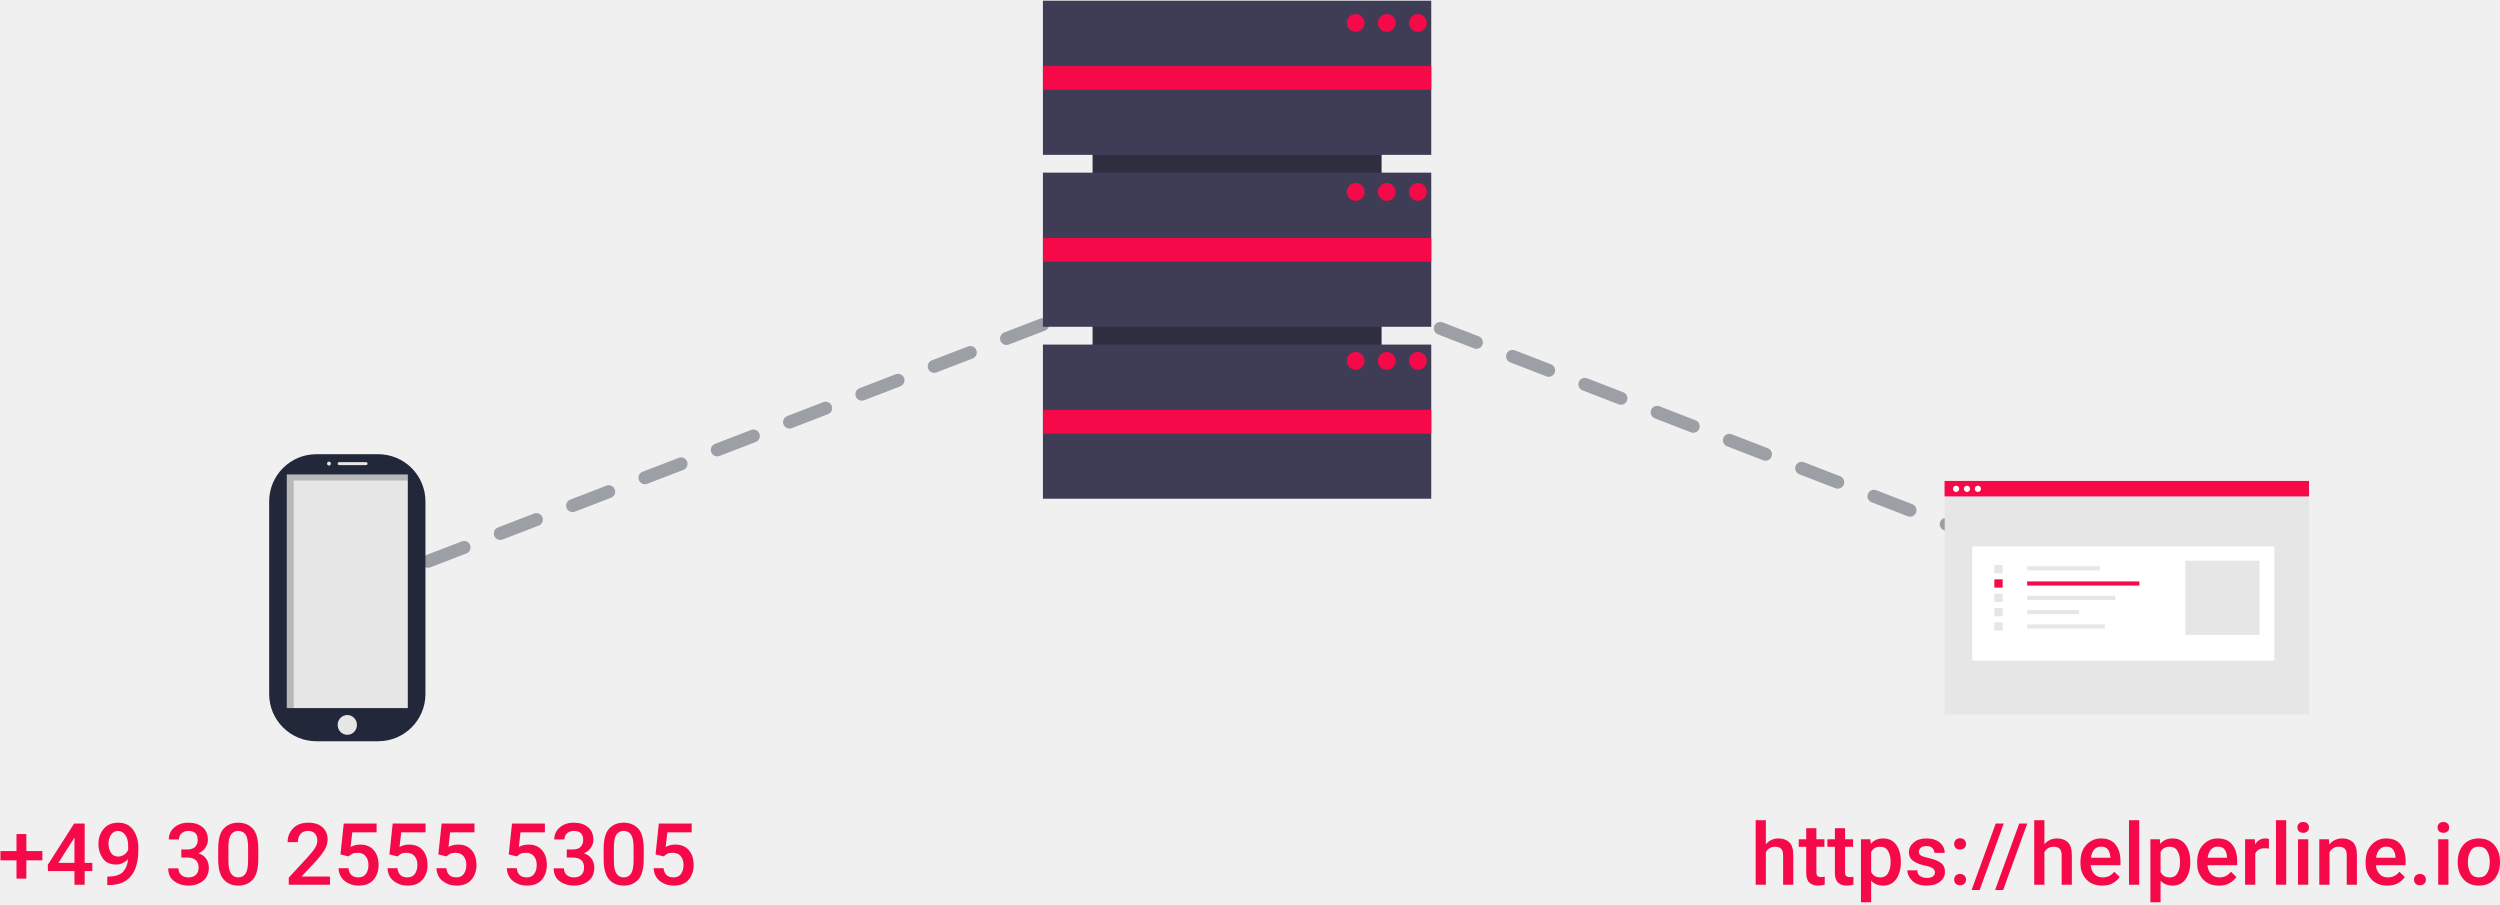
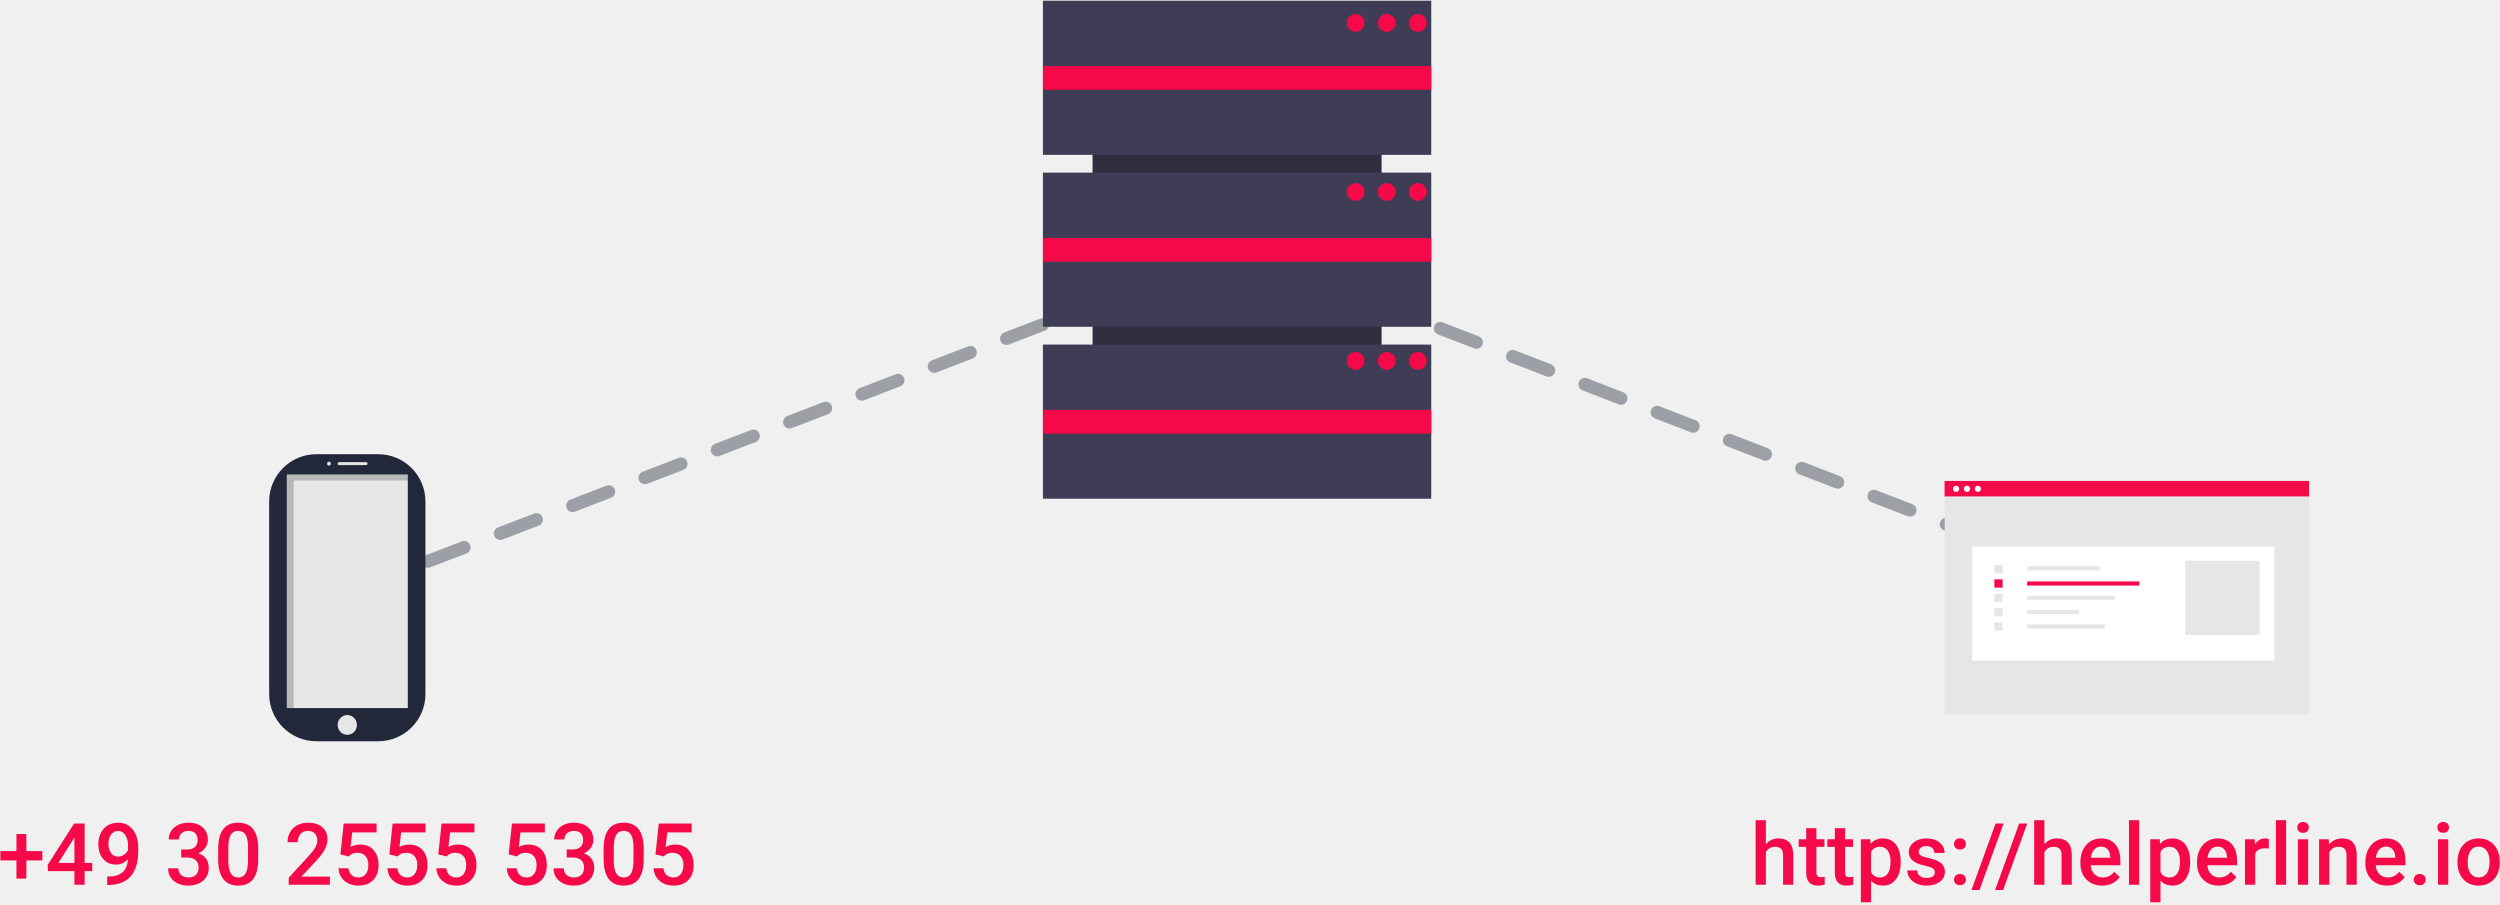
<svg xmlns="http://www.w3.org/2000/svg" width="100%" height="100%" viewBox="0 0 871 315" version="1.1" xml:space="preserve" style="fill-rule:evenodd;clip-rule:evenodd;stroke-linecap:round;stroke-linejoin:round;stroke-miterlimit:1.5;">
  <g id="Drawing_Tech_Setup">
    <path d="M741,207l-310,-120l-310,119.391" style="fill:none;stroke:#222739;stroke-opacity:0.4;stroke-width:4.5px;stroke-dasharray:13.5,13.5,0,0;" />
    <g>
      <path d="M481.348,139.671l0,-135.293l-100.696,0l0,135.293l100.696,0Z" style="fill:#2f2e41;" />
      <rect x="363.354" y="0.247" width="135.293" height="53.704" style="fill:#3f3d56;" />
      <rect x="363.354" y="60.148" width="135.293" height="53.704" style="fill:#3f3d56;" />
      <rect x="363.354" y="120.049" width="135.293" height="53.704" style="fill:#3f3d56;" />
      <rect x="363.354" y="23.018" width="135.293" height="8.262" style="fill:#f60948;" />
      <rect x="363.354" y="82.919" width="135.293" height="8.262" style="fill:#f60948;" />
      <rect x="363.354" y="142.819" width="135.293" height="8.262" style="fill:#f60948;" />
      <circle cx="472.311" cy="7.993" r="3.098" style="fill:#f60948;" />
      <circle cx="483.155" cy="7.993" r="3.098" style="fill:#f60948;" />
      <circle cx="493.999" cy="7.993" r="3.098" style="fill:#f60948;" />
      <circle cx="472.311" cy="66.861" r="3.098" style="fill:#f60948;" />
      <circle cx="483.155" cy="66.861" r="3.098" style="fill:#f60948;" />
      <circle cx="493.999" cy="66.861" r="3.098" style="fill:#f60948;" />
      <circle cx="472.311" cy="125.729" r="3.098" style="fill:#f60948;" />
      <circle cx="483.155" cy="125.729" r="3.098" style="fill:#f60948;" />
      <circle cx="493.999" cy="125.729" r="3.098" style="fill:#f60948;" />
    </g>
    <g>
      <g>
        <rect x="677.542" y="167.626" width="126.971" height="81.318" style="fill:#e6e6e6;" />
        <rect x="687.114" y="190.375" width="105.271" height="39.78" style="fill:#fff;" />
        <rect x="706.293" y="197.267" width="25.265" height="1.444" style="fill:#e6e6e6;" />
        <rect x="706.268" y="202.568" width="39.093" height="1.444" style="fill:#f60948;" />
        <rect x="706.268" y="207.562" width="30.679" height="1.444" style="fill:#e6e6e6;" />
        <rect x="706.268" y="212.557" width="18.046" height="1.444" style="fill:#e6e6e6;" />
        <rect x="706.268" y="217.551" width="27.07" height="1.444" style="fill:#e6e6e6;" />
        <rect x="694.836" y="196.852" width="2.887" height="2.887" style="fill:#e6e6e6;" />
        <rect x="694.836" y="201.846" width="2.887" height="2.887" style="fill:#f60948;" />
        <rect x="694.836" y="206.841" width="2.887" height="2.887" style="fill:#e6e6e6;" />
        <rect x="694.836" y="211.835" width="2.887" height="2.887" style="fill:#e6e6e6;" />
        <rect x="694.836" y="216.829" width="2.887" height="2.887" style="fill:#e6e6e6;" />
        <rect x="761.369" y="195.36" width="25.85" height="25.85" style="fill:#e6e6e6;" />
        <rect x="677.488" y="167.554" width="126.971" height="5.394" style="fill:#f60948;" />
        <circle cx="681.496" cy="170.311" r="1.083" style="fill:#fff;" />
        <circle cx="685.291" cy="170.311" r="1.083" style="fill:#fff;" />
        <circle cx="689.086" cy="170.311" r="1.083" style="fill:#fff;" />
      </g>
-       <text x="609.896px" y="308.25px" style="font-family:'Roboto-Medium', 'Roboto Medium';font-weight:500;font-size:30px;fill:#f60948;">https:/<tspan x="695.063px " y="308.25px ">/</tspan>helperline.io</text>
+       <path d="M615.229,294.129c1.162,-1.348 2.631,-2.022 4.409,-2.022c3.379,0 5.092,1.929 5.141,5.787l0,10.356l-3.559,0l0,-10.225c0,-1.093 -0.237,-1.867 -0.711,-2.321c-0.473,-0.454 -1.169,-0.682 -2.087,-0.682c-1.426,0 -2.49,0.635 -3.193,1.905l0,11.323l-3.56,0l0,-22.5l3.56,0l0,8.379Z" style="fill:#f60948;fill-rule:nonzero;" />
+       <path d="M632.836,288.548l0,3.852l2.798,0l0,2.637l-2.798,0l0,8.848c0,0.605 0.12,1.042 0.359,1.311c0.239,0.268 0.666,0.403 1.282,0.403c0.41,0 0.825,-0.049 1.245,-0.147l0,2.754c-0.811,0.225 -1.592,0.337 -2.344,0.337c-2.734,0 -4.102,-1.509 -4.102,-4.526l0,-8.98l-2.607,0l0,-2.637l2.607,0l0,-3.852l3.56,0Z" style="fill:#f60948;fill-rule:nonzero;" />
+       <path d="M642.812,288.548l0,3.852l2.797,0l0,2.637l-2.797,0l0,8.848c0,0.605 0.119,1.042 0.358,1.311c0.24,0.268 0.667,0.403 1.282,0.403c0.41,0 0.825,-0.049 1.245,-0.147l0,2.754c-0.81,0.225 -1.592,0.337 -2.343,0.337c-2.735,0 -4.102,-1.509 -4.102,-4.526l0,-8.98l-2.607,0l0,-2.637l2.607,0l0,-3.852l3.56,0Z" style="fill:#f60948;fill-rule:nonzero;" />
+       <path d="M662.206,300.486c0,2.451 -0.557,4.407 -1.67,5.867c-1.113,1.46 -2.607,2.19 -4.482,2.19c-1.739,0 -3.13,-0.571 -4.175,-1.714l0,7.515l-3.56,0l0,-21.944l3.282,0l0.146,1.612c1.045,-1.27 2.466,-1.905 4.263,-1.905c1.933,0 3.449,0.721 4.548,2.161c1.099,1.44 1.648,3.44 1.648,5.999l0,0.219Zm-3.545,-0.307c0,-1.582 -0.315,-2.837 -0.945,-3.765c-0.63,-0.928 -1.53,-1.392 -2.702,-1.392c-1.455,0 -2.5,0.601 -3.135,1.802l0,7.031c0.644,1.231 1.699,1.846 3.164,1.846c1.133,0 2.019,-0.456 2.659,-1.369c0.639,-0.914 0.959,-2.298 0.959,-4.153Z" style="fill:#f60948;fill-rule:nonzero;" />
+       <path d="M674.101,303.943c0,-0.634 -0.262,-1.118 -0.784,-1.45c-0.523,-0.332 -1.389,-0.625 -2.6,-0.879c-1.211,-0.254 -2.222,-0.576 -3.032,-0.967c-1.778,-0.859 -2.666,-2.104 -2.666,-3.735c0,-1.367 0.576,-2.51 1.728,-3.428c1.152,-0.918 2.617,-1.377 4.395,-1.377c1.894,0 3.425,0.469 4.592,1.407c1.167,0.937 1.75,2.153 1.75,3.647l-3.559,0c0,-0.683 -0.254,-1.252 -0.762,-1.706c-0.508,-0.455 -1.182,-0.682 -2.021,-0.682c-0.782,0 -1.419,0.181 -1.912,0.542c-0.493,0.362 -0.74,0.845 -0.74,1.451c0,0.547 0.23,0.971 0.689,1.274c0.459,0.303 1.386,0.608 2.783,0.916c1.396,0.307 2.493,0.673 3.288,1.098c0.796,0.425 1.387,0.935 1.773,1.531c0.386,0.596 0.579,1.318 0.579,2.168c0,1.426 -0.591,2.58 -1.773,3.464c-1.182,0.884 -2.729,1.326 -4.643,1.326c-1.299,0 -2.457,-0.234 -3.472,-0.703c-1.016,-0.469 -1.807,-1.113 -2.373,-1.934c-0.567,-0.82 -0.85,-1.704 -0.85,-2.651l3.457,0c0.049,0.84 0.366,1.487 0.952,1.941c0.586,0.454 1.363,0.681 2.329,0.681c0.938,0 1.651,-0.178 2.139,-0.535c0.488,-0.356 0.733,-0.822 0.733,-1.399Z" style="fill:#f60948;fill-rule:nonzero;" />
+       <path d="M682.846,304.5c0.664,0 1.176,0.188 1.538,0.564c0.361,0.376 0.542,0.847 0.542,1.414c0,0.556 -0.181,1.018 -0.542,1.384c-0.362,0.366 -0.874,0.549 -1.538,0.549c-0.635,0 -1.138,-0.181 -1.509,-0.542c-0.371,-0.361 -0.557,-0.825 -0.557,-1.391c0,-0.567 0.181,-1.038 0.542,-1.414c0.362,-0.376 0.869,-0.564 1.524,-0.564Zm0,-12.437c0.664,0 1.176,0.188 1.538,0.564c0.361,0.376 0.542,0.848 0.542,1.414c0,0.557 -0.181,1.018 -0.542,1.384c-0.362,0.367 -0.874,0.55 -1.538,0.55c-0.635,0 -1.138,-0.181 -1.509,-0.542c-0.371,-0.362 -0.557,-0.826 -0.557,-1.392c0,-0.566 0.181,-1.038 0.542,-1.414c0.362,-0.376 0.869,-0.564 1.524,-0.564Z" style="fill:#f60948;fill-rule:nonzero;" />
+       <path d="M689.657,310.081l-2.798,0l8.394,-23.159l2.798,0l-8.394,23.159Z" style="fill:#f60948;fill-rule:nonzero;" />
+       <path d="M697.89,310.081l-2.798,0l8.393,-23.159l2.798,0l-8.393,23.159Z" style="fill:#f60948;fill-rule:nonzero;" />
+       <path d="M712.26,294.129c1.162,-1.348 2.632,-2.022 4.409,-2.022c3.379,0 5.093,1.929 5.142,5.787l0,10.356l-3.56,0l0,-10.225c0,-1.093 -0.237,-1.867 -0.71,-2.321c-0.474,-0.454 -1.17,-0.682 -2.088,-0.682c-1.426,0 -2.49,0.635 -3.193,1.905l0,11.323l-3.56,0l0,-22.5l3.56,0l0,8.379Z" style="fill:#f60948;fill-rule:nonzero;" />
+       <path d="M732.387,308.543c-2.256,0 -4.085,-0.71 -5.486,-2.131c-1.401,-1.421 -2.102,-3.313 -2.102,-5.677l0,-0.439c0,-1.582 0.305,-2.996 0.915,-4.241c0.611,-1.245 1.468,-2.214 2.571,-2.908c1.104,-0.693 2.334,-1.04 3.692,-1.04c2.158,0 3.825,0.689 5.002,2.066c1.177,1.377 1.765,3.325 1.765,5.845l0,1.435l-10.356,0c0.107,1.309 0.544,2.344 1.311,3.106c0.766,0.761 1.731,1.142 2.893,1.142c1.631,0 2.959,-0.659 3.984,-1.977l1.919,1.831c-0.635,0.947 -1.482,1.682 -2.541,2.204c-1.06,0.523 -2.249,0.784 -3.567,0.784Zm-0.425,-13.579c-0.977,0 -1.765,0.342 -2.366,1.025c-0.6,0.684 -0.984,1.636 -1.15,2.857l6.783,0l0,-0.264c-0.079,-1.191 -0.396,-2.092 -0.953,-2.703c-0.556,-0.61 -1.328,-0.915 -2.314,-0.915Z" style="fill:#f60948;fill-rule:nonzero;" />
+       <rect x="741.732" y="285.75" width="3.56" height="22.5" style="fill:#f60948;fill-rule:nonzero;" />
+       <path d="M763.046,300.486c0,2.451 -0.557,4.407 -1.67,5.867c-1.113,1.46 -2.607,2.19 -4.482,2.19c-1.739,0 -3.13,-0.571 -4.175,-1.714l0,7.515l-3.56,0l0,-21.944l3.281,0l0.147,1.612c1.045,-1.27 2.466,-1.905 4.263,-1.905c1.933,0 3.449,0.721 4.548,2.161c1.099,1.44 1.648,3.44 1.648,5.999l0,0.219Zm-3.545,-0.307c0,-1.582 -0.315,-2.837 -0.945,-3.765c-0.63,-0.928 -1.531,-1.392 -2.702,-1.392c-1.456,0 -2.5,0.601 -3.135,1.802l0,7.031c0.644,1.231 1.699,1.846 3.164,1.846c1.133,0 2.019,-0.456 2.659,-1.369c0.639,-0.914 0.959,-2.298 0.959,-4.153Z" style="fill:#f60948;fill-rule:nonzero;" />
+       <path d="M773.036,308.543c-2.256,0 -4.084,-0.71 -5.486,-2.131c-1.401,-1.421 -2.102,-3.313 -2.102,-5.677l0,-0.439c0,-1.582 0.305,-2.996 0.916,-4.241c0.61,-1.245 1.467,-2.214 2.571,-2.908c1.103,-0.693 2.334,-1.04 3.691,-1.04c2.158,0 3.826,0.689 5.002,2.066c1.177,1.377 1.766,3.325 1.766,5.845l0,1.435l-10.357,0c0.108,1.309 0.545,2.344 1.311,3.106c0.767,0.761 1.731,1.142 2.893,1.142c1.631,0 2.959,-0.659 3.985,-1.977l1.919,1.831c-0.635,0.947 -1.482,1.682 -2.542,2.204c-1.06,0.523 -2.249,0.784 -3.567,0.784Zm-0.425,-13.579c-0.976,0 -1.765,0.342 -2.365,1.025c-0.601,0.684 -0.984,1.636 -1.15,2.857l6.782,0l0,-0.264c-0.078,-1.191 -0.396,-2.092 -0.952,-2.703c-0.557,-0.61 -1.328,-0.915 -2.315,-0.915Z" style="fill:#f60948;fill-rule:nonzero;" />
+       <path d="M790.453,295.652c-0.469,-0.078 -0.952,-0.117 -1.45,-0.117c-1.631,0 -2.73,0.625 -3.296,1.875l0,10.84l-3.56,0l0,-15.85l3.399,0l0.088,1.773c0.859,-1.377 2.051,-2.066 3.574,-2.066c0.508,0 0.928,0.069 1.26,0.205l-0.015,3.34Z" style="fill:#f60948;fill-rule:nonzero;" />
+       <rect x="792.929" y="285.75" width="3.56" height="22.5" style="fill:#f60948;fill-rule:nonzero;" />
+       <path d="M804.149,308.25l-3.559,0l0,-15.85l3.559,0l0,15.85Zm-3.779,-19.966c0,-0.547 0.173,-1.001 0.52,-1.362c0.347,-0.361 0.842,-0.542 1.487,-0.542c0.644,0 1.143,0.181 1.494,0.542c0.352,0.361 0.527,0.815 0.527,1.362c0,0.537 -0.175,0.984 -0.527,1.341c-0.351,0.356 -0.85,0.534 -1.494,0.534c-0.645,0 -1.14,-0.178 -1.487,-0.534c-0.347,-0.357 -0.52,-0.804 -0.52,-1.341Z" style="fill:#f60948;fill-rule:nonzero;" />
+       <path d="M811.327,292.4l0.103,1.831c1.172,-1.416 2.71,-2.124 4.614,-2.124c3.301,0 4.98,1.89 5.039,5.669l0,10.474l-3.56,0l0,-10.269c0,-1.005 -0.217,-1.75 -0.651,-2.233c-0.435,-0.484 -1.145,-0.726 -2.132,-0.726c-1.435,0 -2.505,0.65 -3.208,1.949l0,11.279l-3.559,0l0,-15.85l3.354,0Z" style="fill:#f60948;fill-rule:nonzero;" />
+       <path d="M831.688,308.543c-2.255,0 -4.084,-0.71 -5.485,-2.131c-1.402,-1.421 -2.102,-3.313 -2.102,-5.677l0,-0.439c0,-1.582 0.305,-2.996 0.915,-4.241c0.61,-1.245 1.467,-2.214 2.571,-2.908c1.103,-0.693 2.334,-1.04 3.691,-1.04c2.159,0 3.826,0.689 5.003,2.066c1.177,1.377 1.765,3.325 1.765,5.845l0,1.435l-10.357,0c0.108,1.309 0.545,2.344 1.311,3.106c0.767,0.761 1.731,1.142 2.894,1.142c1.63,0 2.959,-0.659 3.984,-1.977l1.919,1.831c-0.635,0.947 -1.482,1.682 -2.542,2.204c-1.059,0.523 -2.248,0.784 -3.567,0.784Zm-0.424,-13.579c-0.977,0 -1.765,0.342 -2.366,1.025c-0.601,0.684 -0.984,1.636 -1.15,2.857l6.782,0l0,-0.264c-0.078,-1.191 -0.395,-2.092 -0.952,-2.703c-0.557,-0.61 -1.328,-0.915 -2.314,-0.915Z" style="fill:#f60948;fill-rule:nonzero;" />
+       <path d="M843.026,304.5c0.664,0 1.177,0.188 1.538,0.564c0.362,0.376 0.542,0.847 0.542,1.414c0,0.556 -0.18,1.018 -0.542,1.384c-0.361,0.366 -0.874,0.549 -1.538,0.549c-0.634,0 -1.137,-0.181 -1.508,-0.542c-0.372,-0.361 -0.557,-0.825 -0.557,-1.391c0,-0.567 0.181,-1.038 0.542,-1.414c0.361,-0.376 0.869,-0.564 1.523,-0.564Z" style="fill:#f60948;fill-rule:nonzero;" />
+       <path d="M852.973,308.25l-3.56,0l0,-15.85l3.56,0l0,15.85Zm-3.78,-19.966c0,-0.547 0.174,-1.001 0.52,-1.362c0.347,-0.361 0.843,-0.542 1.487,-0.542c0.645,0 1.143,0.181 1.494,0.542c0.352,0.361 0.528,0.815 0.528,1.362c0,0.537 -0.176,0.984 -0.528,1.341c-0.351,0.356 -0.849,0.534 -1.494,0.534c-0.644,0 -1.14,-0.178 -1.487,-0.534c-0.346,-0.357 -0.52,-0.804 -0.52,-1.341Z" style="fill:#f60948;fill-rule:nonzero;" />
+       <path d="M856.181,300.179c0,-1.553 0.307,-2.952 0.923,-4.197c0.615,-1.245 1.479,-2.202 2.592,-2.871c1.114,-0.669 2.393,-1.004 3.838,-1.004c2.139,0 3.875,0.689 5.208,2.066c1.333,1.377 2.053,3.203 2.16,5.478l0.015,0.835c0,1.563 -0.3,2.959 -0.901,4.19c-0.6,1.23 -1.46,2.182 -2.578,2.856c-1.118,0.674 -2.41,1.011 -3.875,1.011c-2.236,0 -4.025,-0.745 -5.368,-2.234c-1.343,-1.489 -2.014,-3.474 -2.014,-5.955l0,-0.175Zm3.559,0.307c0,1.631 0.337,2.908 1.011,3.831c0.674,0.923 1.611,1.384 2.812,1.384c1.202,0 2.137,-0.469 2.806,-1.406c0.669,-0.938 1.003,-2.31 1.003,-4.116c0,-1.602 -0.344,-2.871 -1.033,-3.809c-0.688,-0.937 -1.623,-1.406 -2.805,-1.406c-1.162,0 -2.085,0.461 -2.768,1.384c-0.684,0.923 -1.026,2.302 -1.026,4.138Z" style="fill:#f60948;fill-rule:nonzero;" />
    </g>
    <g>
-       <text x="-0.868px" y="308.25px" style="font-family:'Roboto-Medium', 'Roboto Medium';font-weight:500;font-size:30px;fill:#f60948;">+49 30 2555 5305</text>
+       <path d="M9.181,296.517l5.567,0l0,3.252l-5.567,0l0,6.342l-3.457,0l0,-6.342l-5.596,0l0,-3.252l5.596,0l0,-5.933l3.457,0l0,5.933Z" style="fill:#f60948;fill-rule:nonzero;" />
+       <path d="M29.484,300.647l2.651,0l0,2.857l-2.651,0l0,4.746l-3.56,0l0,-4.746l-9.214,0l-0.102,-2.168l9.199,-14.414l3.677,0l0,13.725Zm-9.141,0l5.581,0l0,-8.906l-0.263,0.469l-5.318,8.437Z" style="fill:#f60948;fill-rule:nonzero;" />
+       <path d="M44.586,299.329c-1.191,1.26 -2.583,1.89 -4.174,1.89c-1.875,0 -3.37,-0.657 -4.483,-1.97c-1.113,-1.314 -1.67,-3.04 -1.67,-5.179c0,-1.406 0.283,-2.68 0.85,-3.823c0.566,-1.143 1.372,-2.031 2.417,-2.666c1.045,-0.635 2.256,-0.952 3.633,-0.952c2.148,0 3.852,0.801 5.112,2.402c1.26,1.602 1.89,3.745 1.89,6.431l0,0.996c0,3.848 -0.869,6.782 -2.608,8.804c-1.738,2.021 -4.331,3.047 -7.778,3.076l-0.425,0l0,-2.944l0.513,0c2.099,-0.03 3.711,-0.535 4.834,-1.517c1.123,-0.981 1.753,-2.497 1.889,-4.548Zm-3.427,-0.893c0.713,0 1.382,-0.206 2.007,-0.616c0.625,-0.41 1.108,-0.976 1.45,-1.699l0,-1.392c0,-1.572 -0.323,-2.836 -0.967,-3.793c-0.645,-0.957 -1.48,-1.436 -2.505,-1.436c-1.025,0 -1.843,0.422 -2.454,1.267c-0.61,0.845 -0.915,1.912 -0.915,3.201c0,1.338 0.308,2.417 0.923,3.237c0.615,0.82 1.435,1.231 2.461,1.231Z" style="fill:#f60948;fill-rule:nonzero;" />
+       <path d="M63.131,295.96l2.168,0c1.094,-0.01 1.961,-0.293 2.6,-0.85c0.64,-0.556 0.96,-1.362 0.96,-2.417c0,-1.015 -0.266,-1.804 -0.798,-2.365c-0.533,-0.562 -1.346,-0.843 -2.439,-0.843c-0.957,0 -1.744,0.276 -2.359,0.828c-0.615,0.552 -0.923,1.272 -0.923,2.161l-3.559,0c0,-1.094 0.29,-2.09 0.871,-2.989c0.581,-0.898 1.392,-1.599 2.432,-2.102c1.04,-0.503 2.205,-0.754 3.494,-0.754c2.129,0 3.801,0.535 5.017,1.604c1.216,1.069 1.823,2.556 1.823,4.46c0,0.957 -0.305,1.858 -0.915,2.703c-0.61,0.845 -1.399,1.482 -2.366,1.912c1.172,0.4 2.063,1.03 2.674,1.889c0.61,0.86 0.915,1.885 0.915,3.076c0,1.915 -0.657,3.438 -1.97,4.571c-1.314,1.133 -3.04,1.699 -5.178,1.699c-2.051,0 -3.731,-0.547 -5.039,-1.641c-1.309,-1.093 -1.963,-2.548 -1.963,-4.365l3.559,0c0,0.938 0.315,1.699 0.945,2.285c0.63,0.586 1.477,0.879 2.542,0.879c1.103,0 1.972,-0.293 2.607,-0.879c0.635,-0.586 0.952,-1.435 0.952,-2.549c0,-1.123 -0.332,-1.987 -0.996,-2.592c-0.664,-0.606 -1.65,-0.909 -2.959,-0.909l-2.095,0l0,-2.812Z" style="fill:#f60948;fill-rule:nonzero;" />
+       <path d="M89.967,299.271c0,3.066 -0.573,5.378 -1.721,6.936c-1.147,1.557 -2.893,2.336 -5.237,2.336c-2.304,0 -4.04,-0.759 -5.207,-2.278c-1.167,-1.518 -1.765,-3.767 -1.795,-6.745l0,-3.692c0,-3.066 0.574,-5.366 1.722,-6.899c1.147,-1.533 2.897,-2.3 5.251,-2.3c2.334,0 4.075,0.747 5.222,2.241c1.148,1.494 1.736,3.731 1.765,6.709l0,3.692Zm-3.559,-3.985c0,-2.002 -0.274,-3.469 -0.821,-4.402c-0.546,-0.932 -1.416,-1.399 -2.607,-1.399c-1.162,0 -2.017,0.442 -2.563,1.326c-0.547,0.884 -0.835,2.263 -0.865,4.138l0,4.834c0,1.992 0.279,3.477 0.835,4.453c0.557,0.977 1.431,1.465 2.622,1.465c1.143,0 1.988,-0.451 2.534,-1.355c0.547,-0.903 0.835,-2.317 0.865,-4.241l0,-4.819Z" style="fill:#f60948;fill-rule:nonzero;" />
+       <path d="M114.928,308.25l-14.341,0l0,-2.446l7.105,-7.749c1.025,-1.143 1.755,-2.097 2.19,-2.864c0.434,-0.767 0.652,-1.536 0.652,-2.307c0,-1.016 -0.286,-1.836 -0.857,-2.461c-0.572,-0.625 -1.341,-0.938 -2.307,-0.938c-1.153,0 -2.046,0.352 -2.681,1.055c-0.635,0.703 -0.952,1.665 -0.952,2.886l-3.56,0c0,-1.299 0.296,-2.468 0.886,-3.509c0.591,-1.04 1.436,-1.848 2.535,-2.424c1.098,-0.576 2.365,-0.864 3.801,-0.864c2.07,0 3.704,0.52 4.9,1.56c1.196,1.04 1.794,2.478 1.794,4.314c0,1.064 -0.3,2.18 -0.901,3.347c-0.6,1.167 -1.584,2.493 -2.951,3.977l-5.215,5.581l9.902,0l0,2.842Z" style="fill:#f60948;fill-rule:nonzero;" />
+       <path d="M118.59,297.674l1.158,-10.752l11.455,0l0,3.076l-8.496,0l-0.586,5.098c0.986,-0.567 2.099,-0.85 3.339,-0.85c2.032,0 3.611,0.65 4.739,1.948c1.128,1.299 1.692,3.047 1.692,5.244c0,2.168 -0.625,3.895 -1.875,5.179c-1.25,1.284 -2.964,1.926 -5.141,1.926c-1.954,0 -3.572,-0.554 -4.856,-1.663c-1.285,-1.108 -1.98,-2.57 -2.088,-4.387l3.443,0c0.136,1.035 0.507,1.829 1.113,2.381c0.605,0.551 1.396,0.827 2.373,0.827c1.094,0 1.946,-0.39 2.556,-1.172c0.61,-0.781 0.916,-1.845 0.916,-3.193c0,-1.299 -0.337,-2.327 -1.011,-3.084c-0.674,-0.756 -1.602,-1.135 -2.783,-1.135c-0.645,0 -1.192,0.086 -1.641,0.257c-0.449,0.17 -0.938,0.505 -1.465,1.003l-2.842,-0.703Z" style="fill:#f60948;fill-rule:nonzero;" />
+       <path d="M135.641,297.674l1.157,-10.752l11.455,0l0,3.076l-8.496,0l-0.586,5.098c0.987,-0.567 2.1,-0.85 3.34,-0.85c2.031,0 3.611,0.65 4.739,1.948c1.128,1.299 1.692,3.047 1.692,5.244c0,2.168 -0.625,3.895 -1.875,5.179c-1.25,1.284 -2.964,1.926 -5.142,1.926c-1.953,0 -3.571,-0.554 -4.856,-1.663c-1.284,-1.108 -1.98,-2.57 -2.087,-4.387l3.442,0c0.137,1.035 0.508,1.829 1.114,2.381c0.605,0.551 1.396,0.827 2.373,0.827c1.093,0 1.945,-0.39 2.556,-1.172c0.61,-0.781 0.915,-1.845 0.915,-3.193c0,-1.299 -0.337,-2.327 -1.01,-3.084c-0.674,-0.756 -1.602,-1.135 -2.784,-1.135c-0.644,0 -1.191,0.086 -1.64,0.257c-0.449,0.17 -0.938,0.505 -1.465,1.003l-2.842,-0.703Z" style="fill:#f60948;fill-rule:nonzero;" />
+       <path d="M152.692,297.674l1.157,-10.752l11.455,0l0,3.076l-8.496,0l-0.586,5.098c0.986,-0.567 2.1,-0.85 3.34,-0.85c2.031,0 3.611,0.65 4.739,1.948c1.128,1.299 1.692,3.047 1.692,5.244c0,2.168 -0.625,3.895 -1.875,5.179c-1.25,1.284 -2.964,1.926 -5.142,1.926c-1.953,0 -3.572,-0.554 -4.856,-1.663c-1.284,-1.108 -1.98,-2.57 -2.087,-4.387l3.442,0c0.137,1.035 0.508,1.829 1.113,2.381c0.606,0.551 1.397,0.827 2.373,0.827c1.094,0 1.946,-0.39 2.557,-1.172c0.61,-0.781 0.915,-1.845 0.915,-3.193c0,-1.299 -0.337,-2.327 -1.011,-3.084c-0.673,-0.756 -1.601,-1.135 -2.783,-1.135c-0.644,0 -1.191,0.086 -1.64,0.257c-0.45,0.17 -0.938,0.505 -1.465,1.003l-2.842,-0.703Z" style="fill:#f60948;fill-rule:nonzero;" />
+       <path d="M177.213,297.674l1.158,-10.752l11.455,0l0,3.076l-8.496,0l-0.586,5.098c0.986,-0.567 2.099,-0.85 3.339,-0.85c2.032,0 3.611,0.65 4.739,1.948c1.128,1.299 1.692,3.047 1.692,5.244c0,2.168 -0.625,3.895 -1.875,5.179c-1.25,1.284 -2.964,1.926 -5.141,1.926c-1.954,0 -3.572,-0.554 -4.856,-1.663c-1.285,-1.108 -1.98,-2.57 -2.088,-4.387l3.443,0c0.136,1.035 0.507,1.829 1.113,2.381c0.605,0.551 1.396,0.827 2.373,0.827c1.094,0 1.946,-0.39 2.556,-1.172c0.61,-0.781 0.916,-1.845 0.916,-3.193c0,-1.299 -0.337,-2.327 -1.011,-3.084c-0.674,-0.756 -1.602,-1.135 -2.783,-1.135c-0.645,0 -1.192,0.086 -1.641,0.257c-0.449,0.17 -0.937,0.505 -1.465,1.003l-2.842,-0.703Z" style="fill:#f60948;fill-rule:nonzero;" />
+       <path d="M197.428,295.96l2.168,0c1.094,-0.01 1.961,-0.293 2.6,-0.85c0.64,-0.556 0.96,-1.362 0.96,-2.417c0,-1.015 -0.266,-1.804 -0.799,-2.365c-0.532,-0.562 -1.345,-0.843 -2.439,-0.843c-0.957,0 -1.743,0.276 -2.358,0.828c-0.615,0.552 -0.923,1.272 -0.923,2.161l-3.559,0c0,-1.094 0.29,-2.09 0.871,-2.989c0.581,-0.898 1.392,-1.599 2.432,-2.102c1.04,-0.503 2.204,-0.754 3.494,-0.754c2.128,0 3.801,0.535 5.017,1.604c1.215,1.069 1.823,2.556 1.823,4.46c0,0.957 -0.305,1.858 -0.915,2.703c-0.611,0.845 -1.399,1.482 -2.366,1.912c1.172,0.4 2.063,1.03 2.673,1.889c0.611,0.86 0.916,1.885 0.916,3.076c0,1.915 -0.657,3.438 -1.97,4.571c-1.314,1.133 -3.04,1.699 -5.178,1.699c-2.051,0 -3.731,-0.547 -5.04,-1.641c-1.308,-1.093 -1.962,-2.548 -1.962,-4.365l3.559,0c0,0.938 0.315,1.699 0.945,2.285c0.63,0.586 1.477,0.879 2.541,0.879c1.104,0 1.973,-0.293 2.608,-0.879c0.635,-0.586 0.952,-1.435 0.952,-2.549c0,-1.123 -0.332,-1.987 -0.996,-2.592c-0.664,-0.606 -1.65,-0.909 -2.959,-0.909l-2.095,0l0,-2.812Z" style="fill:#f60948;fill-rule:nonzero;" />
+       <path d="M224.264,299.271c0,3.066 -0.574,5.378 -1.721,6.936c-1.147,1.557 -2.893,2.336 -5.237,2.336c-2.305,0 -4.04,-0.759 -5.207,-2.278c-1.167,-1.518 -1.766,-3.767 -1.795,-6.745l0,-3.692c0,-3.066 0.574,-5.366 1.721,-6.899c1.148,-1.533 2.898,-2.3 5.252,-2.3c2.334,0 4.075,0.747 5.222,2.241c1.147,1.494 1.736,3.731 1.765,6.709l0,3.692Zm-3.559,-3.985c0,-2.002 -0.274,-3.469 -0.821,-4.402c-0.547,-0.932 -1.416,-1.399 -2.607,-1.399c-1.162,0 -2.017,0.442 -2.564,1.326c-0.546,0.884 -0.835,2.263 -0.864,4.138l0,4.834c0,1.992 0.278,3.477 0.835,4.453c0.557,0.977 1.431,1.465 2.622,1.465c1.143,0 1.987,-0.451 2.534,-1.355c0.547,-0.903 0.835,-2.317 0.865,-4.241l0,-4.819Z" style="fill:#f60948;fill-rule:nonzero;" />
+       <path d="M228.366,297.674l1.157,-10.752l11.455,0l0,3.076l-8.496,0l-0.586,5.098c0.986,-0.567 2.1,-0.85 3.34,-0.85c2.031,0 3.611,0.65 4.739,1.948c1.128,1.299 1.692,3.047 1.692,5.244c0,2.168 -0.625,3.895 -1.875,5.179c-1.25,1.284 -2.964,1.926 -5.142,1.926c-1.953,0 -3.572,-0.554 -4.856,-1.663c-1.284,-1.108 -1.98,-2.57 -2.087,-4.387l3.442,0c0.137,1.035 0.508,1.829 1.113,2.381c0.606,0.551 1.397,0.827 2.373,0.827c1.094,0 1.946,-0.39 2.556,-1.172c0.611,-0.781 0.916,-1.845 0.916,-3.193c0,-1.299 -0.337,-2.327 -1.011,-3.084c-0.674,-0.756 -1.601,-1.135 -2.783,-1.135c-0.645,0 -1.191,0.086 -1.641,0.257c-0.449,0.17 -0.937,0.505 -1.464,1.003l-2.842,-0.703Z" style="fill:#f60948;fill-rule:nonzero;" />
      <g>
        <path d="M148.224,174.696c0,-9.078 -7.37,-16.448 -16.448,-16.448l-21.552,0c-9.078,0 -16.448,7.37 -16.448,16.448l0,67.104c0,9.078 7.37,16.448 16.448,16.448l21.552,0c9.078,0 16.448,-7.37 16.448,-16.448l0,-67.104Z" style="fill:#222739;" />
        <rect x="99.923" y="165.317" width="42.154" height="81.379" style="fill:#e6e6e6;" />
        <ellipse cx="121" cy="252.559" rx="3.361" ry="3.448" style="fill:#e6e6e6;" />
        <ellipse cx="114.614" cy="161.524" rx="0.672" ry="0.69" style="fill:#e6e6e6;" />
        <path d="M128.058,161.524c0,-0.285 -0.232,-0.517 -0.517,-0.517l-9.385,0c-0.285,0 -0.517,0.232 -0.517,0.517c0,0.286 0.232,0.517 0.517,0.517l9.385,0c0.285,0 0.517,-0.231 0.517,-0.517Z" style="fill:#e6e6e6;" />
        <path d="M102.325,167.419l39.752,0l0,-2.102l-42.154,0l0,81.38l2.402,0l0,-79.278Z" style="fill-opacity:0.2;fill-rule:nonzero;" />
      </g>
    </g>
  </g>
</svg>
